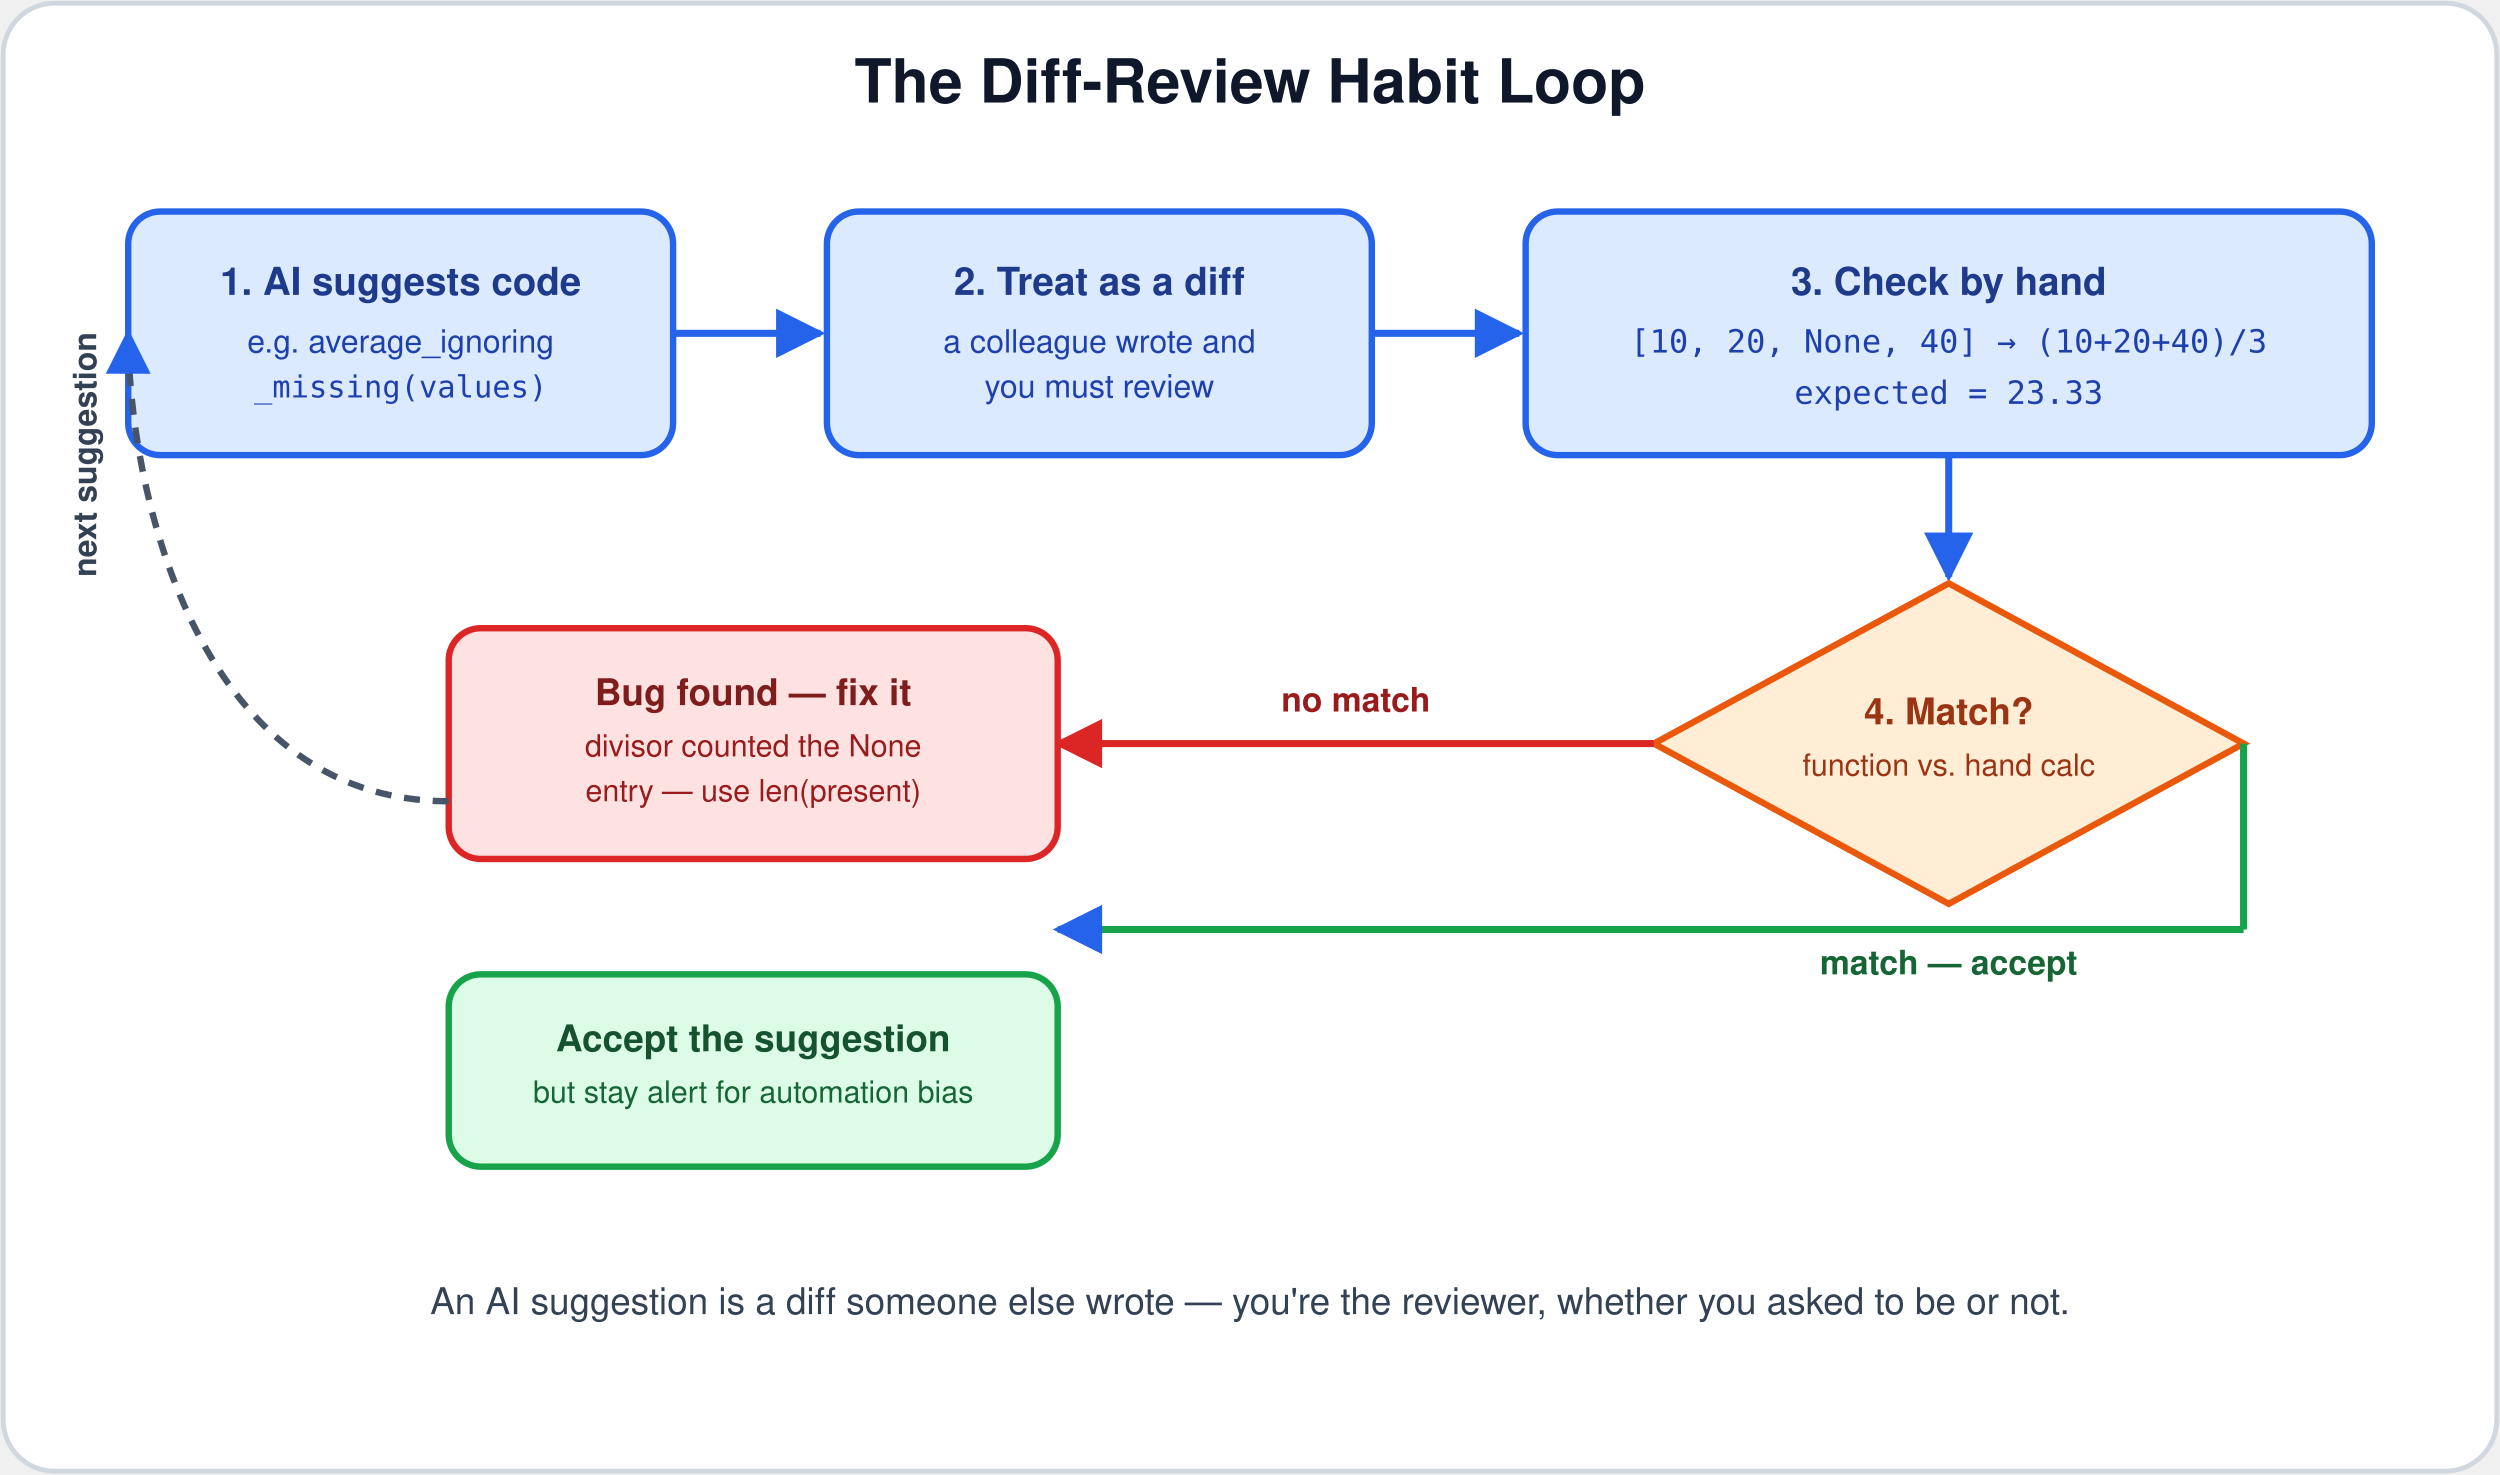
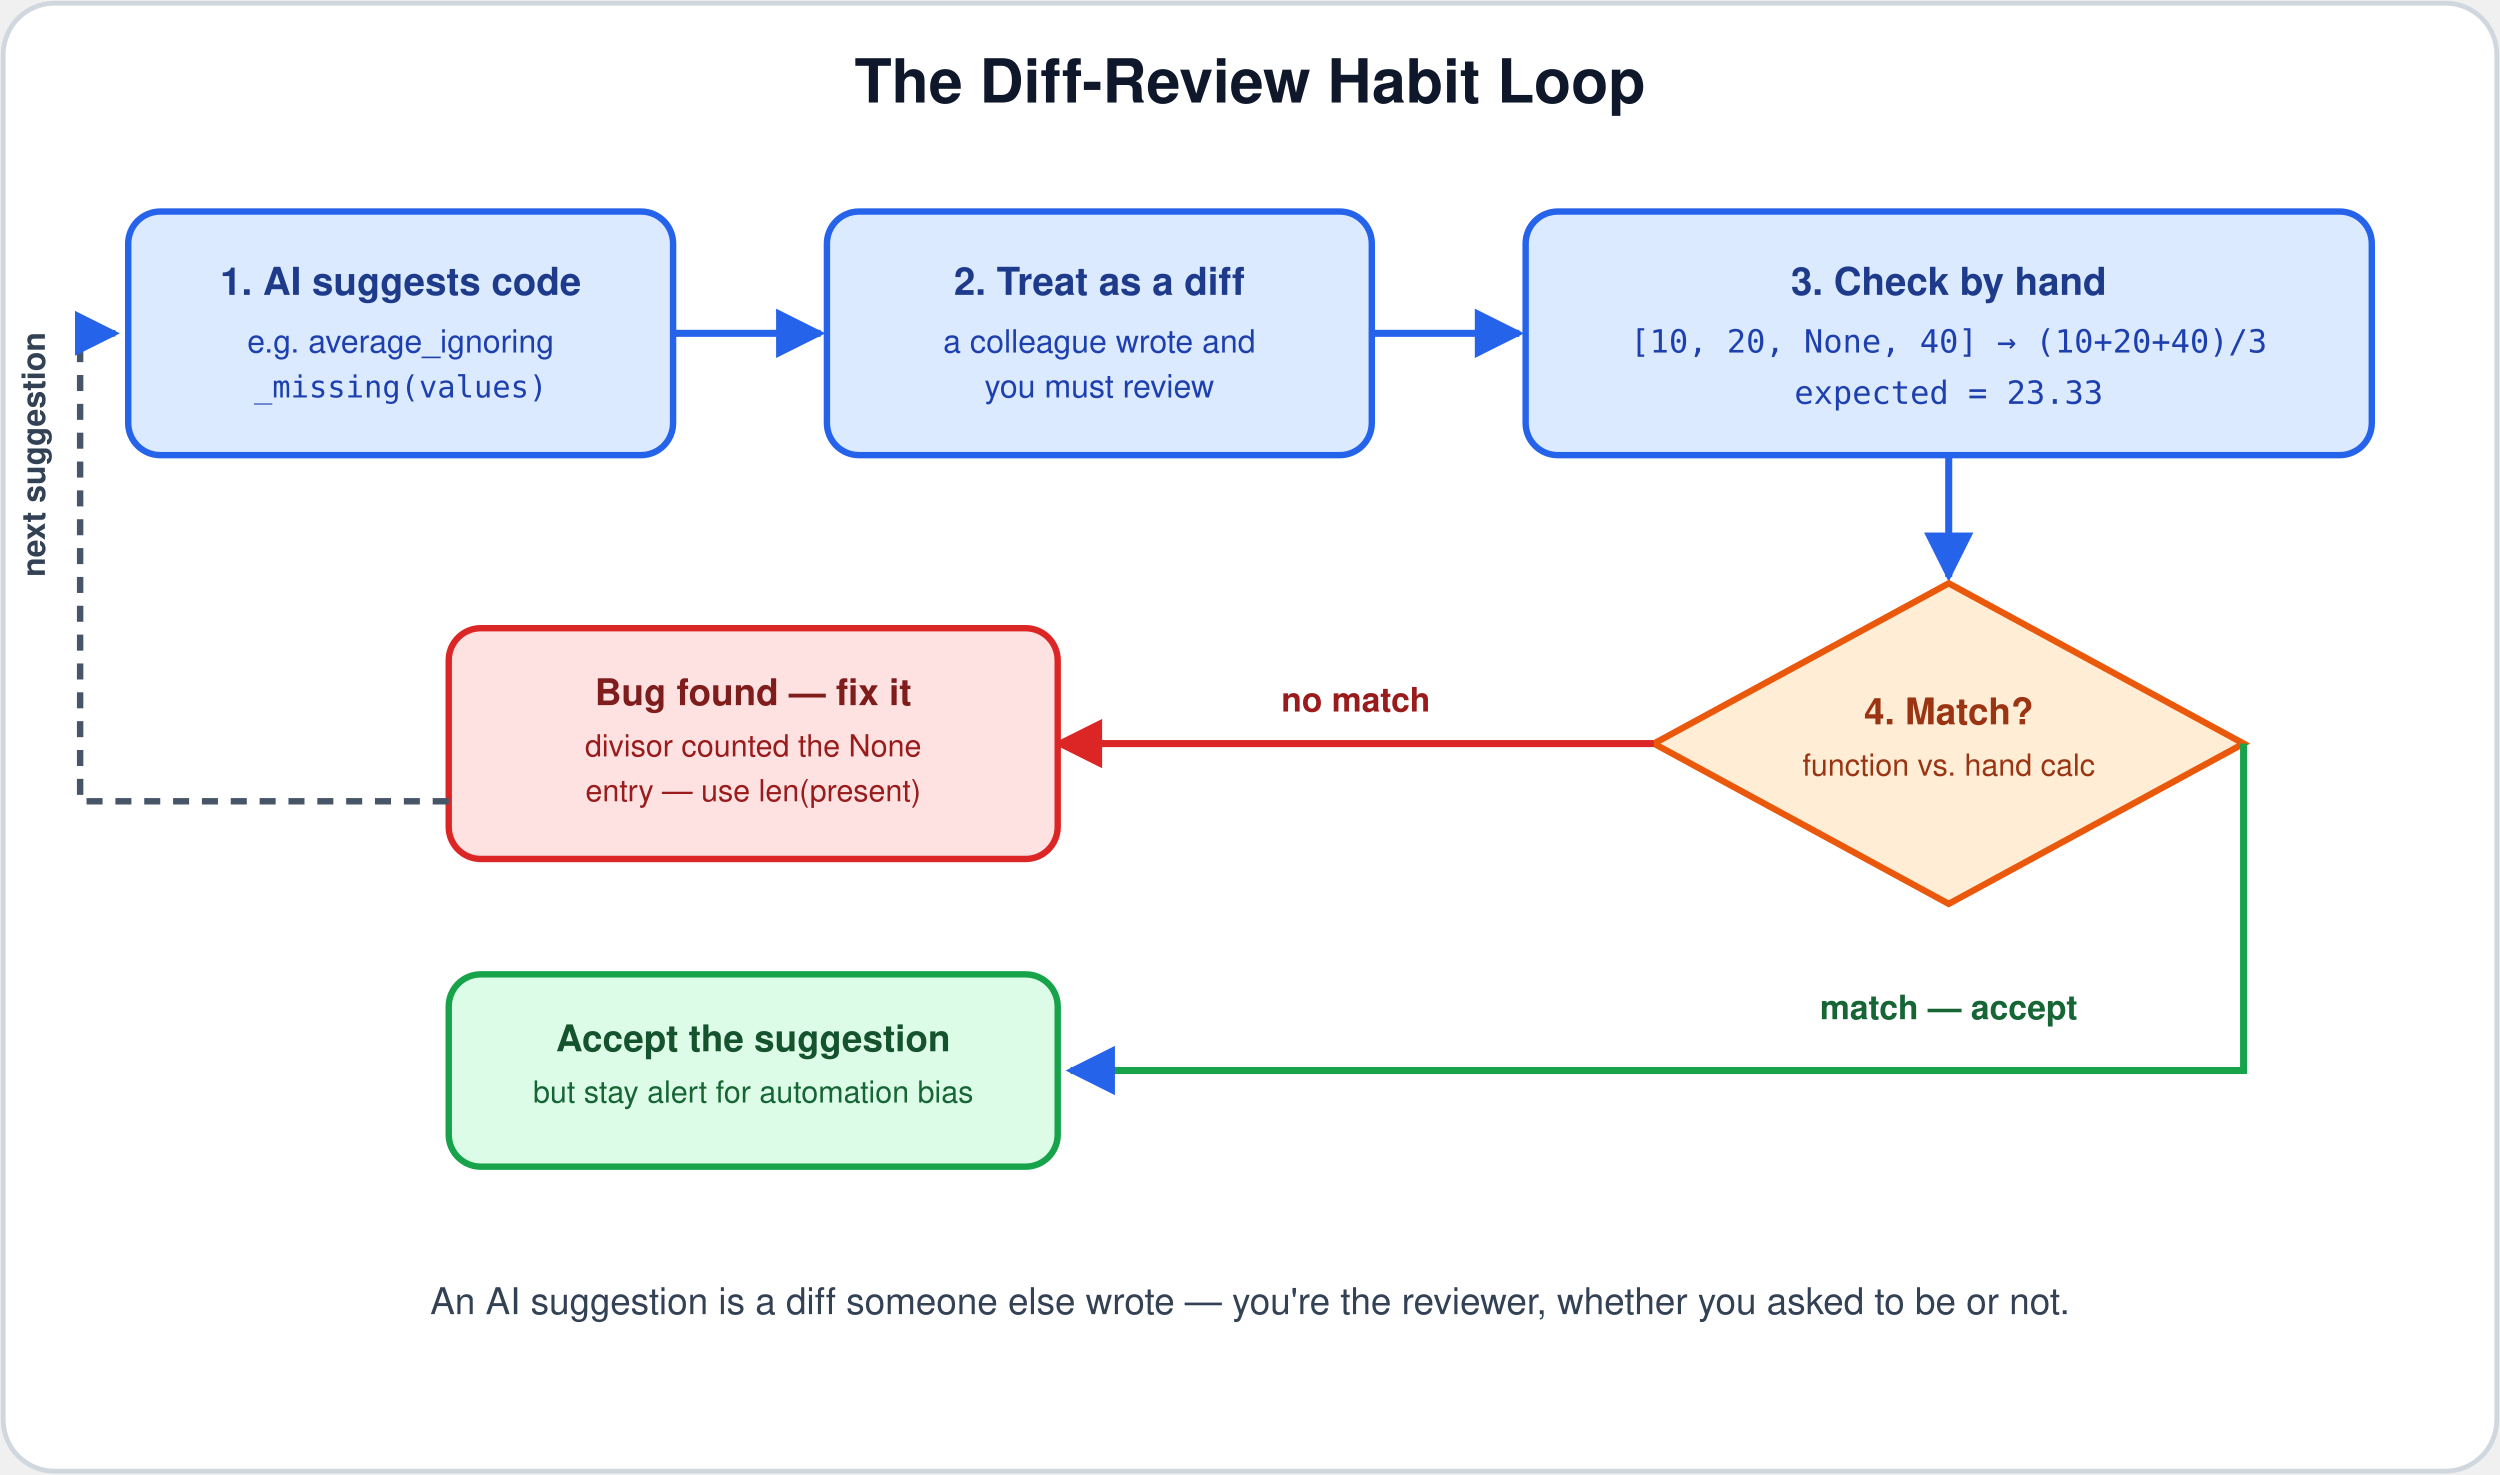
<svg xmlns="http://www.w3.org/2000/svg" viewBox="0 0 780 460" role="img" aria-label="The diff-review habit loop: an AI suggestion is treated as an unreviewed diff, checked against a hand-computable case, and either fixed or accepted, then the loop repeats for the next suggestion.">
  <defs>
    <marker id="drlArrow" viewBox="0 0 10 10" refX="9" refY="5" markerWidth="7" markerHeight="7" orient="auto-start-reverse">
      <path d="M0,0 L10,5 L0,10 z" fill="#2563eb" />
    </marker>
    <marker id="drlArrowRed" viewBox="0 0 10 10" refX="9" refY="5" markerWidth="7" markerHeight="7" orient="auto-start-reverse">
      <path d="M0,0 L10,5 L0,10 z" fill="#dc2626" />
    </marker>
  </defs>
  <rect x="1" y="1" width="778" height="458" rx="16" fill="#ffffff" stroke="#d0d7de" stroke-width="1.5" />
  <text x="390" y="32" text-anchor="middle" font-family="Helvetica, Arial, sans-serif" font-size="19" font-weight="700" fill="#0f172a">The Diff-Review Habit Loop</text>
  <rect x="40" y="66" width="170" height="76" rx="10" fill="#dbeafe" stroke="#2563eb" stroke-width="2" />
  <text x="125" y="92" text-anchor="middle" font-family="Helvetica, Arial, sans-serif" font-size="12" font-weight="700" fill="#1e3a8a">1. AI suggests code</text>
  <text x="125" y="110" text-anchor="middle" font-family="Helvetica, Arial, sans-serif" font-size="10" fill="#1e40af">e.g. average_ignoring</text>
  <text x="125" y="124" text-anchor="middle" font-family="SFMono-Regular, Consolas, monospace" font-size="9.5" fill="#1e40af">_missing(values)</text>
  <line x1="210" y1="104" x2="256" y2="104" stroke="#2563eb" stroke-width="2.2" marker-end="url(#drlArrow)" />
  <rect x="258" y="66" width="170" height="76" rx="10" fill="#dbeafe" stroke="#2563eb" stroke-width="2" />
  <text x="343" y="92" text-anchor="middle" font-family="Helvetica, Arial, sans-serif" font-size="12" font-weight="700" fill="#1e3a8a">2. Treat as a diff</text>
  <text x="343" y="110" text-anchor="middle" font-family="Helvetica, Arial, sans-serif" font-size="10" fill="#1e40af">a colleague wrote and</text>
  <text x="343" y="124" text-anchor="middle" font-family="Helvetica, Arial, sans-serif" font-size="10" fill="#1e40af">you must review</text>
  <line x1="428" y1="104" x2="474" y2="104" stroke="#2563eb" stroke-width="2.2" marker-end="url(#drlArrow)" />
  <rect x="476" y="66" width="264" height="76" rx="10" fill="#dbeafe" stroke="#2563eb" stroke-width="2" />
  <text x="608" y="92" text-anchor="middle" font-family="Helvetica, Arial, sans-serif" font-size="12" font-weight="700" fill="#1e3a8a">3. Check by hand</text>
  <text x="608" y="110" text-anchor="middle" font-family="SFMono-Regular, Consolas, monospace" font-size="10" fill="#1e40af">[10, 20, None, 40] → (10+20+40)/3</text>
  <text x="608" y="126" text-anchor="middle" font-family="SFMono-Regular, Consolas, monospace" font-size="10" fill="#1e40af">expected = 23.33</text>
  <line x1="608" y1="142" x2="608" y2="180" stroke="#2563eb" stroke-width="2.2" marker-end="url(#drlArrow)" />
  <polygon points="608,182 700,232 608,282 516,232" fill="#ffedd5" stroke="#ea580c" stroke-width="2" />
  <text x="608" y="226" text-anchor="middle" font-family="Helvetica, Arial, sans-serif" font-size="11.5" font-weight="700" fill="#9a3412">4. Match?</text>
  <text x="608" y="242" text-anchor="middle" font-family="Helvetica, Arial, sans-serif" font-size="9.5" fill="#9a3412">function vs. hand calc</text>
  <line x1="516" y1="232" x2="330" y2="232" stroke="#dc2626" stroke-width="2.2" marker-end="url(#drlArrowRed)" />
  <text x="423" y="222" text-anchor="middle" font-family="Helvetica, Arial, sans-serif" font-size="10.5" font-weight="700" fill="#991b1b">no match</text>
  <rect x="140" y="196" width="190" height="72" rx="10" fill="#fee2e2" stroke="#dc2626" stroke-width="2" />
  <text x="235" y="220" text-anchor="middle" font-family="Helvetica, Arial, sans-serif" font-size="11.5" font-weight="700" fill="#7f1d1d">Bug found — fix it</text>
  <text x="235" y="236" text-anchor="middle" font-family="Helvetica, Arial, sans-serif" font-size="9.5" fill="#991b1b">divisor counted the None</text>
  <text x="235" y="250" text-anchor="middle" font-family="Helvetica, Arial, sans-serif" font-size="9.5" fill="#991b1b">entry — use len(present)</text>
-   <line x1="700" y1="232" x2="700" y2="290" stroke="#16a34a" stroke-width="2.2" />
-   <line x1="700" y1="290" x2="330" y2="290" stroke="#16a34a" stroke-width="2.2" marker-end="url(#drlArrow)" />
-   <text x="608" y="304" text-anchor="middle" font-family="Helvetica, Arial, sans-serif" font-size="10.5" font-weight="700" fill="#166534">match — accept</text>
+   <path d="M 700 232 L 700 334 L 334 334" fill="none" stroke="#16a34a" stroke-width="2.2" marker-end="url(#drlArrow)" />
+   <text x="608" y="318" text-anchor="middle" font-family="Helvetica, Arial, sans-serif" font-size="10.5" font-weight="700" fill="#166534">match — accept</text>
  <rect x="140" y="304" width="190" height="60" rx="10" fill="#dcfce7" stroke="#16a34a" stroke-width="2" />
  <text x="235" y="328" text-anchor="middle" font-family="Helvetica, Arial, sans-serif" font-size="11.5" font-weight="700" fill="#14532d">Accept the suggestion</text>
  <text x="235" y="344" text-anchor="middle" font-family="Helvetica, Arial, sans-serif" font-size="9.5" fill="#166534">but stay alert for automation bias</text>
-   <path d="M 140 250 C 60 250, 40 150, 40 104" fill="none" stroke="#475569" stroke-width="2" stroke-dasharray="5,4" marker-end="url(#drlArrow)" />
-   <text x="30" y="180" font-family="Helvetica, Arial, sans-serif" font-size="10" font-weight="700" fill="#334155" transform="rotate(-90 30 180)">next suggestion</text>
+   <path d="M 140 250 L 25 250 L 25 104 L 36 104" fill="none" stroke="#475569" stroke-width="2" stroke-dasharray="5,4" marker-end="url(#drlArrow)" />
+   <text x="14" y="180" font-family="Helvetica, Arial, sans-serif" font-size="10" font-weight="700" fill="#334155" transform="rotate(-90 14 180)">next suggestion</text>
  <text x="390" y="410" text-anchor="middle" font-family="Helvetica, Arial, sans-serif" font-size="11.5" fill="#334155">An AI suggestion is a diff someone else wrote — you're the reviewer, whether you asked to be or not.</text>
</svg>
